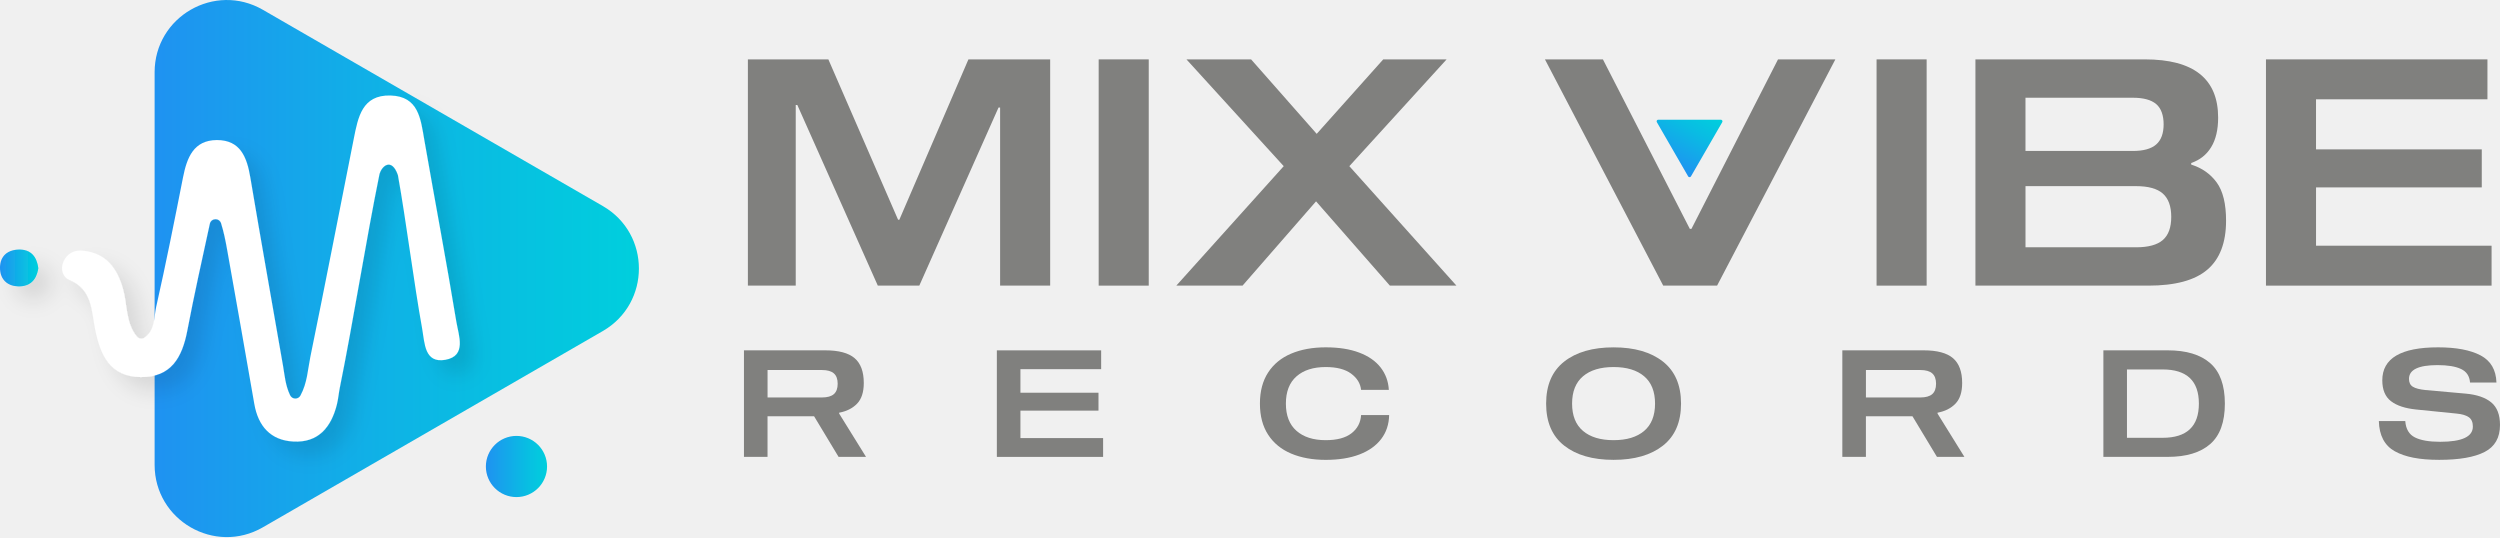
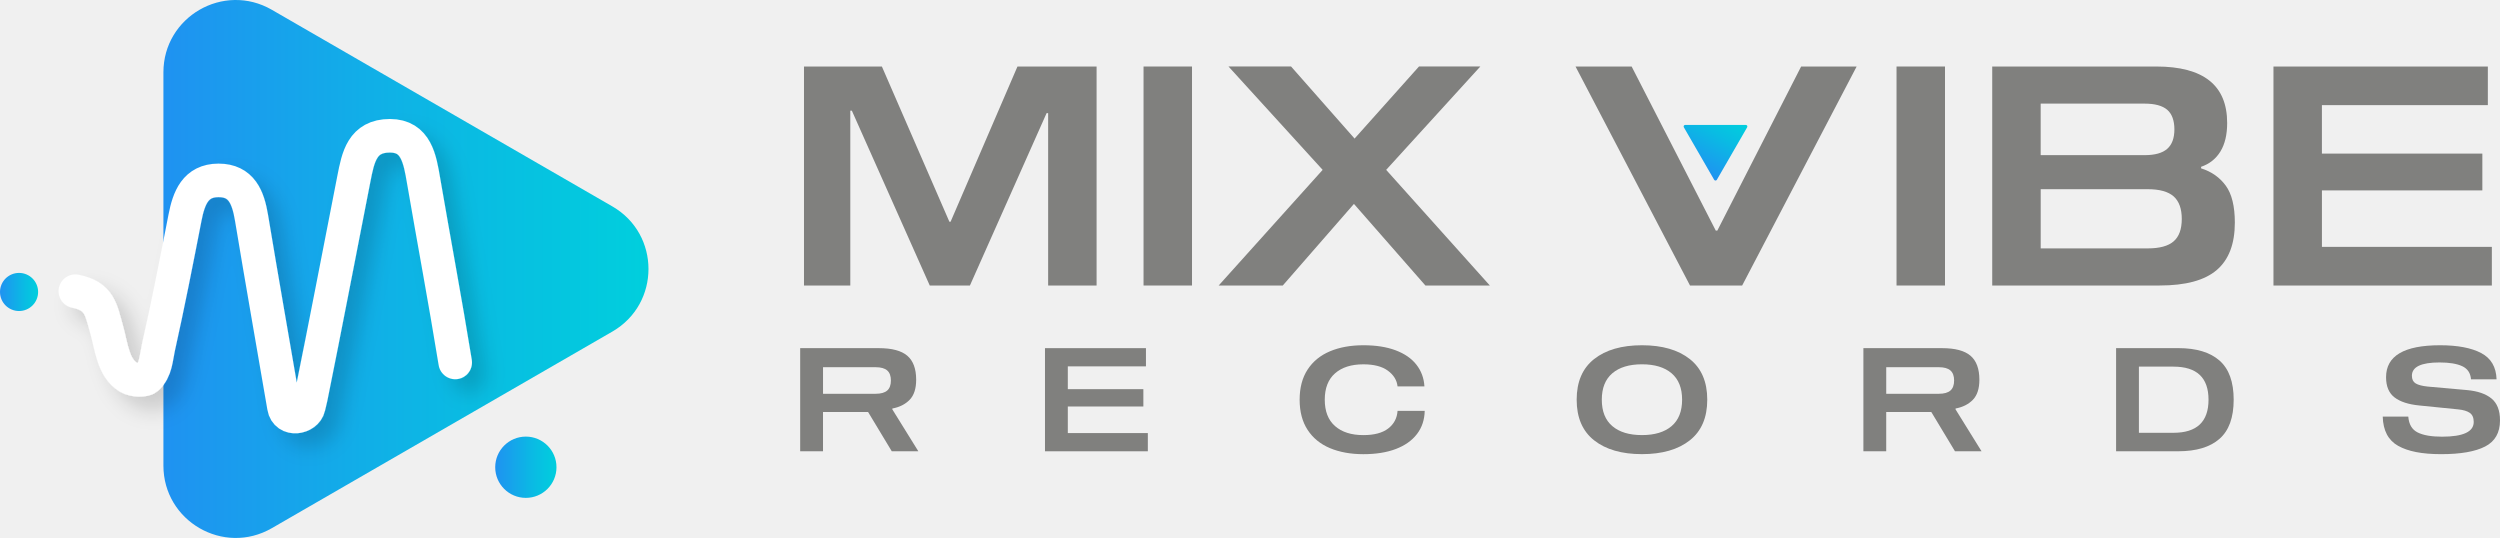
- <svg xmlns="http://www.w3.org/2000/svg" xmlns:xlink="http://www.w3.org/1999/xlink" id="Layer_1" data-name="Layer 1" viewBox="0 0 1226.76 263.56">
+ <svg xmlns="http://www.w3.org/2000/svg" xmlns:xlink="http://www.w3.org/1999/xlink" id="Layer_1" data-name="Layer 1" viewBox="0 0 1267.34 272.71">
  <defs>
    <style>
      .cls-1 {
        fill: url(#linear-gradient-2);
      }

      .cls-2 {
        fill: #fff;
      }

      .cls-3 {
-         filter: url(#drop-shadow-1);
+         fill: #80807E;
      }

      .cls-4 {
-         fill: #80807E;
+         fill: none;
+         filter: url(#drop-shadow-1);
+         stroke: #fff;
+         stroke-linecap: round;
+         stroke-miterlimit: 10;
+         stroke-width: 17px;
      }

      .cls-5 {
        fill: url(#linear-gradient-3);
      }

      .cls-6 {
        fill: url(#linear-gradient);
      }

      .cls-7 {
        fill: url(#linear-gradient-4);
      }
    </style>
-     <linearGradient id="linear-gradient" x1="238.42" y1="228.91" x2="268.44" y2="228.91" gradientUnits="userSpaceOnUse">
+     <linearGradient id="linear-gradient" x1="857.73" y1="84.77" x2="873.89" y2="56.78" gradientUnits="userSpaceOnUse">
      <stop offset="0" stop-color="#1f92f1" />
      <stop offset=".64" stop-color="#09bce3" />
      <stop offset="1" stop-color="#00cfdd" />
    </linearGradient>
-     <linearGradient id="linear-gradient-2" x1="75.87" y1="131.78" x2="313.51" y2="131.78" gradientUnits="userSpaceOnUse">
+     <linearGradient id="linear-gradient-2" x1="251.04" y1="236.86" x2="282.1" y2="236.86" xlink:href="#linear-gradient" />
+     <linearGradient id="linear-gradient-3" x1="82.84" y1="136.36" x2="328.74" y2="136.36" gradientUnits="userSpaceOnUse">
      <stop offset="0" stop-color="#1f92f1" />
      <stop offset=".47" stop-color="#0fb2e6" />
-       <stop offset=".65" stop-color="#09bce2" />
+       <stop offset=".64" stop-color="#09bce2" />
      <stop offset="1" stop-color="#00cfdd" />
    </linearGradient>
    <filter id="drop-shadow-1" filterUnits="userSpaceOnUse">
      <feOffset dx="7" dy="7" />
      <feGaussianBlur result="blur" stdDeviation="5" />
-       <feFlood flood-color="#000" flood-opacity=".1" />
+       <feFlood flood-color="#000" flood-opacity=".15" />
      <feComposite in2="blur" operator="in" />
      <feComposite in="SourceGraphic" />
    </filter>
-     <linearGradient id="linear-gradient-3" x1="0" y1="131.5" x2="18.84" y2="131.5" xlink:href="#linear-gradient" />
-     <linearGradient id="linear-gradient-4" x1="817.15" y1="80.19" x2="833.31" y2="52.2" xlink:href="#linear-gradient" />
+     <linearGradient id="linear-gradient-4" x1="0" y1="148.01" x2="19.31" y2="148.01" xlink:href="#linear-gradient" />
  </defs>
-   <path class="cls-4" d="M1207.62,181.06c-2.71-1.27-6.55-1.9-11.53-1.9-9.32,0-13.99,2.25-13.99,6.74,0,1.81,.63,3.1,1.9,3.88,1.27,.78,3.32,1.32,6.15,1.61l19.77,1.76c5.47,.49,9.64,1.92,12.52,4.28,2.88,2.37,4.32,6.07,4.32,11.09,0,6.25-2.51,10.67-7.54,13.25-5.03,2.59-12.45,3.88-22.26,3.88s-16.79-1.4-21.82-4.21c-5.03-2.81-7.64-7.75-7.83-14.83h12.96c.29,3.91,1.87,6.58,4.72,8.02,2.86,1.44,6.99,2.16,12.41,2.16,10.69,0,16.04-2.49,16.04-7.47,0-2.15-.67-3.69-2.01-4.61-1.34-.93-3.31-1.51-5.89-1.76l-19.7-1.98c-5.52-.54-9.7-1.9-12.56-4.1-2.86-2.2-4.28-5.61-4.28-10.25,0-10.79,9.13-16.18,27.39-16.18,8.88,0,15.83,1.32,20.83,3.95,5,2.64,7.6,7.08,7.8,13.33h-12.96c-.24-3.17-1.72-5.39-4.43-6.66Z" />
+   <path class="cls-3" d="M1248.2,185.64c-2.71-1.27-6.55-1.9-11.53-1.9-9.32,0-13.99,2.25-13.99,6.74,0,1.81,.63,3.1,1.9,3.88,1.27,.78,3.32,1.32,6.15,1.61l19.77,1.76c5.47,.49,9.64,1.92,12.52,4.28,2.88,2.37,4.32,6.07,4.32,11.09,0,6.25-2.51,10.67-7.54,13.25-5.03,2.59-12.45,3.88-22.26,3.88s-16.79-1.4-21.82-4.21c-5.03-2.81-7.64-7.75-7.83-14.83h12.96c.29,3.91,1.87,6.58,4.72,8.02,2.86,1.44,6.99,2.16,12.41,2.16,10.69,0,16.04-2.49,16.04-7.47,0-2.15-.67-3.69-2.01-4.61-1.34-.93-3.31-1.51-5.89-1.76l-19.7-1.98c-5.52-.54-9.7-1.9-12.56-4.1-2.86-2.2-4.28-5.61-4.28-10.25,0-10.79,9.13-16.18,27.39-16.18,8.88,0,15.83,1.32,20.83,3.95,5,2.64,7.6,7.08,7.8,13.33h-12.96c-.24-3.17-1.72-5.39-4.43-6.66Z" />
+   <path class="cls-3" d="M465.54,228.77h-13.47l-12.01-19.92h-22.85v19.92h-11.57v-52.28h39.91c6.59,0,11.39,1.28,14.39,3.84,3,2.56,4.5,6.63,4.5,12.19,0,4.49-1.1,7.87-3.29,10.14-2.2,2.27-5.13,3.75-8.79,4.43v.44l13.18,21.24Zm-15.78-30.79c1.24-1.1,1.87-2.79,1.87-5.09s-.62-3.99-1.87-5.09c-1.24-1.1-3.21-1.65-5.89-1.65h-26.65v13.47h26.65c2.68,0,4.65-.55,5.89-1.65Z" />
+   <path class="cls-3" d="M541.31,197.28h38.3v8.79h-38.3v13.47h40.57v9.23h-52.14v-52.28h51.18v9.23h-39.61v11.57Z" />
+   <path class="cls-3" d="M703.57,187.91c-2.93-2.15-7.08-3.22-12.45-3.22-6.1,0-10.89,1.53-14.35,4.58-3.47,3.05-5.2,7.51-5.2,13.36s1.73,10.31,5.2,13.36c3.47,3.05,8.25,4.58,14.35,4.58,5.52,0,9.73-1.12,12.63-3.37,2.9-2.24,4.48-5.22,4.72-8.93h13.77c-.1,4.54-1.4,8.46-3.92,11.75-2.51,3.29-6.08,5.82-10.69,7.58-4.61,1.76-10.12,2.64-16.51,2.64s-12.09-1.03-16.95-3.08c-4.86-2.05-8.63-5.14-11.31-9.26-2.68-4.12-4.03-9.21-4.03-15.27s1.34-11.14,4.03-15.27c2.68-4.12,6.46-7.21,11.31-9.26,4.86-2.05,10.51-3.08,16.95-3.08s11.8,.85,16.37,2.56c4.56,1.71,8.08,4.14,10.54,7.29,2.46,3.15,3.82,6.82,4.06,11.02h-13.62c-.34-3.17-1.98-5.83-4.91-7.98Z" />
+   <path class="cls-3" d="M856.61,182.01c5.91,4.66,8.86,11.53,8.86,20.61s-2.95,15.95-8.86,20.61c-5.91,4.66-13.99,6.99-24.24,6.99s-18.33-2.33-24.24-6.99c-5.91-4.66-8.86-11.53-8.86-20.61s2.95-15.95,8.86-20.61c5.91-4.66,13.99-6.99,24.24-6.99s18.33,2.33,24.24,6.99Zm-9.23,34.01c3.56-3.03,5.34-7.49,5.34-13.4s-1.78-10.37-5.34-13.4c-3.56-3.03-8.57-4.54-15.01-4.54s-11.45,1.51-15.01,4.54c-3.56,3.03-5.35,7.49-5.35,13.4s1.78,10.37,5.35,13.4c3.56,3.03,8.57,4.54,15.01,4.54s11.45-1.51,15.01-4.54Z" />
+   <path class="cls-3" d="M1004.52,228.77h-13.47l-12.01-19.92h-22.85v19.92h-11.57v-52.28h39.91c6.59,0,11.39,1.28,14.39,3.84,3,2.56,4.5,6.63,4.5,12.19,0,4.49-1.1,7.87-3.29,10.14-2.2,2.27-5.13,3.75-8.79,4.43v.44l13.18,21.24Zm-15.78-30.79c1.24-1.1,1.87-2.79,1.87-5.09s-.62-3.99-1.87-5.09c-1.24-1.1-3.21-1.65-5.89-1.65h-26.65v13.47h26.65c2.68,0,4.65-.55,5.89-1.65Z" />
+   <path class="cls-3" d="M1125.15,182.78c4.78,4.2,7.18,10.81,7.18,19.84s-2.39,15.65-7.18,19.84c-4.78,4.2-11.74,6.3-20.87,6.3h-31.56v-52.28h31.56c9.13,0,16.08,2.1,20.87,6.3Zm-40.86,3.08v33.54h17.5c11.86,0,17.79-5.59,17.79-16.77s-5.93-16.77-17.79-16.77h-17.5Z" />
  <g>
-     <g>
-       <circle class="cls-6" cx="253.43" cy="228.91" r="15.01" />
-       <path class="cls-1" d="M295.81,101.11L128.98,4.8c-23.61-13.63-53.11,3.41-53.11,30.66V228.1c0,27.26,29.51,44.29,53.11,30.66l166.83-96.32c23.61-13.63,23.61-47.7,0-61.33Z" />
-       <g class="cls-3">
-         <path class="cls-2" d="M186.13,85.81c-6.46,31.74-12.93,72.57-19.37,104.31-.57,2.79-.77,5.66-1.47,8.42-2.79,11.09-9.07,18.78-21.34,18.12-11.17-.59-17.27-7.54-19.16-18.45-4.39-25.26-8.85-50.5-13.34-75.74-.77-4.3-1.6-8.59-2.96-12.91-.88-2.8-4.92-2.62-5.54,.26-3.79,17.44-7.7,34.87-11.04,52.4-2.51,13.18-7.92,22.96-22.83,22.8-15.07-.16-19.87-10.73-22.4-23.51-1.81-9.17-1.4-19.58-12.7-24.2-3.06-1.25-4.49-5.18-2.85-8.89,1.84-4.17,5.37-5.88,9.72-5.4,11.2,1.24,16.54,8.44,19.48,18.68,2.21,7.71,1.26,16.63,6.8,23.44,.93,1.14,2.61,1.38,3.81,.54,5.31-3.73,4.57-10.06,5.69-15.05,4.77-21.11,8.99-42.35,13.18-63.59,1.9-9.63,5.15-18.27,16.62-18.31,11.54-.03,14.73,8.46,16.38,18.27,5.2,30.9,10.72,61.74,16.08,92.61,.81,4.68,1.14,9.51,3.46,14.36,1,2.09,3.98,2.18,5.08,.14,3.4-6.25,3.61-12.91,4.87-19.04,7.32-35.71,14.24-71.51,21.35-107.26,2.05-10.29,4.05-21.28,17.89-20.95,13.93,.34,14.87,11.53,16.67,21.86,5.18,29.75,10.81,59.42,15.72,89.21,1.1,6.65,5.18,16.69-5.34,18.61-10.4,1.89-10.17-8.28-11.45-15.35-3.99-22.05-7.93-53.2-11.87-75.26-3.08-8.96-8.23-4.42-9.15-.11Z" />
-         <path class="cls-5" d="M18.84,131.64c-.88,5.77-4.1,9.12-10.07,8.89-5.15-.2-8.47-3.34-8.75-8.36-.32-5.87,3.06-9.5,9.03-9.71,6.05-.22,9.05,3.39,9.79,9.18Z" />
-       </g>
-     </g>
-     <path class="cls-4" d="M424.96,224.19h-13.47l-12.01-19.92h-22.85v19.92h-11.57v-52.28h39.91c6.59,0,11.39,1.28,14.39,3.84,3,2.56,4.5,6.63,4.5,12.19,0,4.49-1.1,7.87-3.29,10.14-2.2,2.27-5.13,3.75-8.79,4.43v.44l13.18,21.24Zm-15.78-30.79c1.24-1.1,1.87-2.79,1.87-5.09s-.62-3.99-1.87-5.09c-1.24-1.1-3.21-1.65-5.89-1.65h-26.65v13.47h26.65c2.68,0,4.65-.55,5.89-1.65Z" />
-     <path class="cls-4" d="M500.73,192.71h38.3v8.79h-38.3v13.47h40.57v9.23h-52.14v-52.28h51.18v9.23h-39.61v11.57Z" />
-     <path class="cls-4" d="M662.99,183.33c-2.93-2.15-7.08-3.22-12.45-3.22-6.1,0-10.89,1.53-14.35,4.58-3.47,3.05-5.2,7.51-5.2,13.36s1.73,10.31,5.2,13.36c3.47,3.05,8.25,4.58,14.35,4.58,5.52,0,9.73-1.12,12.63-3.37,2.9-2.24,4.48-5.22,4.72-8.93h13.77c-.1,4.54-1.4,8.46-3.92,11.75-2.51,3.29-6.08,5.82-10.69,7.58-4.61,1.76-10.12,2.64-16.51,2.64s-12.09-1.03-16.95-3.08c-4.86-2.05-8.63-5.14-11.31-9.26-2.68-4.12-4.03-9.21-4.03-15.27s1.34-11.14,4.03-15.27c2.68-4.12,6.46-7.21,11.31-9.26,4.86-2.05,10.51-3.08,16.95-3.08s11.8,.85,16.37,2.56c4.56,1.71,8.08,4.14,10.54,7.29,2.46,3.15,3.82,6.82,4.06,11.02h-13.62c-.34-3.17-1.98-5.83-4.91-7.98Z" />
-     <path class="cls-4" d="M816.03,177.44c5.91,4.66,8.86,11.53,8.86,20.61s-2.95,15.95-8.86,20.61c-5.91,4.66-13.99,6.99-24.24,6.99s-18.33-2.33-24.24-6.99c-5.91-4.66-8.86-11.53-8.86-20.61s2.95-15.95,8.86-20.61c5.91-4.66,13.99-6.99,24.24-6.99s18.33,2.33,24.24,6.99Zm-9.23,34.01c3.56-3.03,5.34-7.49,5.34-13.4s-1.78-10.37-5.34-13.4c-3.56-3.03-8.57-4.54-15.01-4.54s-11.45,1.51-15.01,4.54c-3.56,3.03-5.35,7.49-5.35,13.4s1.78,10.37,5.35,13.4c3.56,3.03,8.57,4.54,15.01,4.54s11.45-1.51,15.01-4.54Z" />
-     <path class="cls-4" d="M963.94,224.19h-13.47l-12.01-19.92h-22.85v19.92h-11.57v-52.28h39.91c6.59,0,11.39,1.28,14.39,3.84,3,2.56,4.5,6.63,4.5,12.19,0,4.49-1.1,7.87-3.29,10.14-2.2,2.27-5.13,3.75-8.79,4.43v.44l13.18,21.24Zm-15.78-30.79c1.24-1.1,1.87-2.79,1.87-5.09s-.62-3.99-1.87-5.09c-1.24-1.1-3.21-1.65-5.89-1.65h-26.65v13.47h26.65c2.68,0,4.65-.55,5.89-1.65Z" />
-     <path class="cls-4" d="M1084.57,178.21c4.78,4.2,7.18,10.81,7.18,19.84s-2.39,15.65-7.18,19.84c-4.78,4.2-11.74,6.3-20.87,6.3h-31.56v-52.28h31.56c9.13,0,16.08,2.1,20.87,6.3Zm-40.86,3.08v33.54h17.5c11.86,0,17.79-5.59,17.79-16.77s-5.93-16.77-17.79-16.77h-17.5Z" />
-     <g>
-       <path class="cls-4" d="M515.33,140.16h-24.57V52.77h-.78l-38.87,87.38h-20.37l-39.49-88.63h-.78v88.63h-23.48V29.14h39.49l34.21,78.68h.62l33.9-78.68h40.11v111.02Z" />
-       <path class="cls-4" d="M539.12,140.16V29.14h24.57v111.02h-24.57Z" />
-       <path class="cls-4" d="M714.67,140.16h-32.65l-36.23-41.36-36.07,41.36h-32.5l52.71-58.62-47.73-52.4h31.72l32.19,36.54,32.65-36.54h31.1l-47.73,52.4,52.55,58.62Z" />
-       <path class="cls-4" d="M829.21,112.32h.78l42.49-83.18h28.14l-58.04,111.02h-26.43l-58.04-111.02h28.45l42.65,83.18Z" />
-       <path class="cls-4" d="M920.84,140.16V29.14h24.57v111.02h-24.57Z" />
-       <path class="cls-4" d="M1087.75,89.55c3.06,4.2,4.59,10.44,4.59,18.74,0,10.78-3.06,18.79-9.17,24.02-6.12,5.24-15.76,7.85-28.92,7.85h-84.9V29.14h83.18c23.94,0,35.92,9.54,35.92,28.61,0,5.91-1.14,10.73-3.42,14.46-2.28,3.73-5.55,6.32-9.8,7.77v.78c5.29,1.66,9.46,4.59,12.52,8.79Zm-29.7-18.66c2.43-2.12,3.65-5.42,3.65-9.87s-1.22-7.88-3.65-9.95c-2.44-2.07-6.25-3.11-11.43-3.11h-52.71v26.12h52.71c5.18,0,8.99-1.06,11.43-3.19Zm3.27,46.88c2.75-2.38,4.12-6.17,4.12-11.35s-1.38-8.99-4.12-11.43c-2.75-2.43-7.13-3.65-13.14-3.65h-54.26v30.01h54.26c6.01,0,10.39-1.19,13.14-3.58Z" />
-       <path class="cls-4" d="M1136.49,73.3h81.32v18.66h-81.32v28.61h86.14v19.59h-110.71V29.14h108.68v19.59h-84.12v24.57Z" />
-       <path class="cls-7" d="M829.76,86.55l15.36-26.61c.31-.53-.08-1.2-.69-1.2h-30.72c-.61,0-1,.66-.69,1.2l15.36,26.61c.31,.53,1.07,.53,1.38,0Z" />
-     </g>
+     <path class="cls-3" d="M555.91,144.73h-24.57V57.35h-.78l-38.87,87.38h-20.37l-39.49-88.63h-.78v88.63h-23.48V33.72h39.49l34.21,78.68h.62l33.9-78.68h40.11v111.02Z" />
+     <path class="cls-3" d="M579.7,144.73V33.72h24.57v111.02h-24.57Z" />
+     <path class="cls-3" d="M755.24,144.73h-32.65l-36.23-41.36-36.07,41.36h-32.5l52.71-58.62-47.73-52.4h31.72l32.19,36.54,32.65-36.54h31.1l-47.73,52.4,52.55,58.62Z" />
+     <path class="cls-3" d="M869.79,116.9h.78l42.49-83.18h28.14l-58.04,111.02h-26.43l-58.04-111.02h28.45l42.65,83.18Z" />
+     <path class="cls-3" d="M961.42,144.73V33.72h24.57v111.02h-24.57Z" />
+     <path class="cls-3" d="M1128.33,94.12c3.06,4.2,4.59,10.44,4.59,18.74,0,10.78-3.06,18.79-9.17,24.02-6.12,5.24-15.76,7.85-28.92,7.85h-84.9V33.72h83.18c23.94,0,35.92,9.54,35.92,28.61,0,5.91-1.14,10.73-3.42,14.46-2.28,3.73-5.55,6.32-9.8,7.77v.78c5.29,1.66,9.46,4.59,12.52,8.79Zm-29.7-18.66c2.43-2.12,3.65-5.42,3.65-9.87s-1.22-7.88-3.65-9.95c-2.44-2.07-6.25-3.11-11.43-3.11h-52.71v26.12h52.71c5.18,0,8.99-1.06,11.43-3.19Zm3.27,46.88c2.75-2.38,4.12-6.17,4.12-11.35s-1.38-8.99-4.12-11.43c-2.75-2.43-7.13-3.65-13.14-3.65h-54.26v30.01h54.26c6.01,0,10.39-1.19,13.14-3.58Z" />
+     <path class="cls-3" d="M1177.07,77.87h81.32v18.66h-81.32v28.61h86.14v19.59h-110.71V33.72h108.68v19.59h-84.12v24.57Z" />
+     <path class="cls-6" d="M870.34,91.13l15.36-26.61c.31-.53-.08-1.2-.69-1.2h-30.72c-.61,0-1,.66-.69,1.2l15.36,26.61c.31,.53,1.07,.53,1.38,0Z" />
+   </g>
+   <g>
+     <circle class="cls-1" cx="266.57" cy="236.86" r="15.53" />
+     <path class="cls-5" d="M310.42,104.63L137.8,4.96c-24.43-14.1-54.96,3.53-54.96,31.73V236.02c0,28.2,30.53,45.83,54.96,31.73l172.62-99.66c24.43-14.1,24.43-49.36,0-63.46Z" />
+     <path class="cls-4" d="M38.19,147.61c12.41,2.53,12.96,9.17,15.96,19.77,2.26,7.98,3.14,19.16,10.88,23.82,3.11,1.87,8.3,1.56,9.46,.55,4.56-3.93,4.66-10.41,5.82-15.57,4.87-21.84,9.19-43.82,13.46-65.8,1.94-9.96,5.26-18.91,16.98-18.94,11.78-.03,15.05,8.75,16.74,18.91,5.31,31.97,10.95,63.88,16.42,95.82,.01,.06,.02,.12,.03,.19,1.23,7.29,11.31,5.51,12.52-.04,.35-1.62,.82-3.26,1.14-4.84,7.48-36.95,14.54-73.99,21.81-110.99,2.09-10.65,4.14-21.67,18.27-21.67,13.34,0,15.19,11.93,17.02,22.62,5.29,30.78,11.05,61.48,16.06,92.3" />
+     <circle class="cls-7" cx="9.66" cy="148.01" r="9.66" />
  </g>
</svg>
